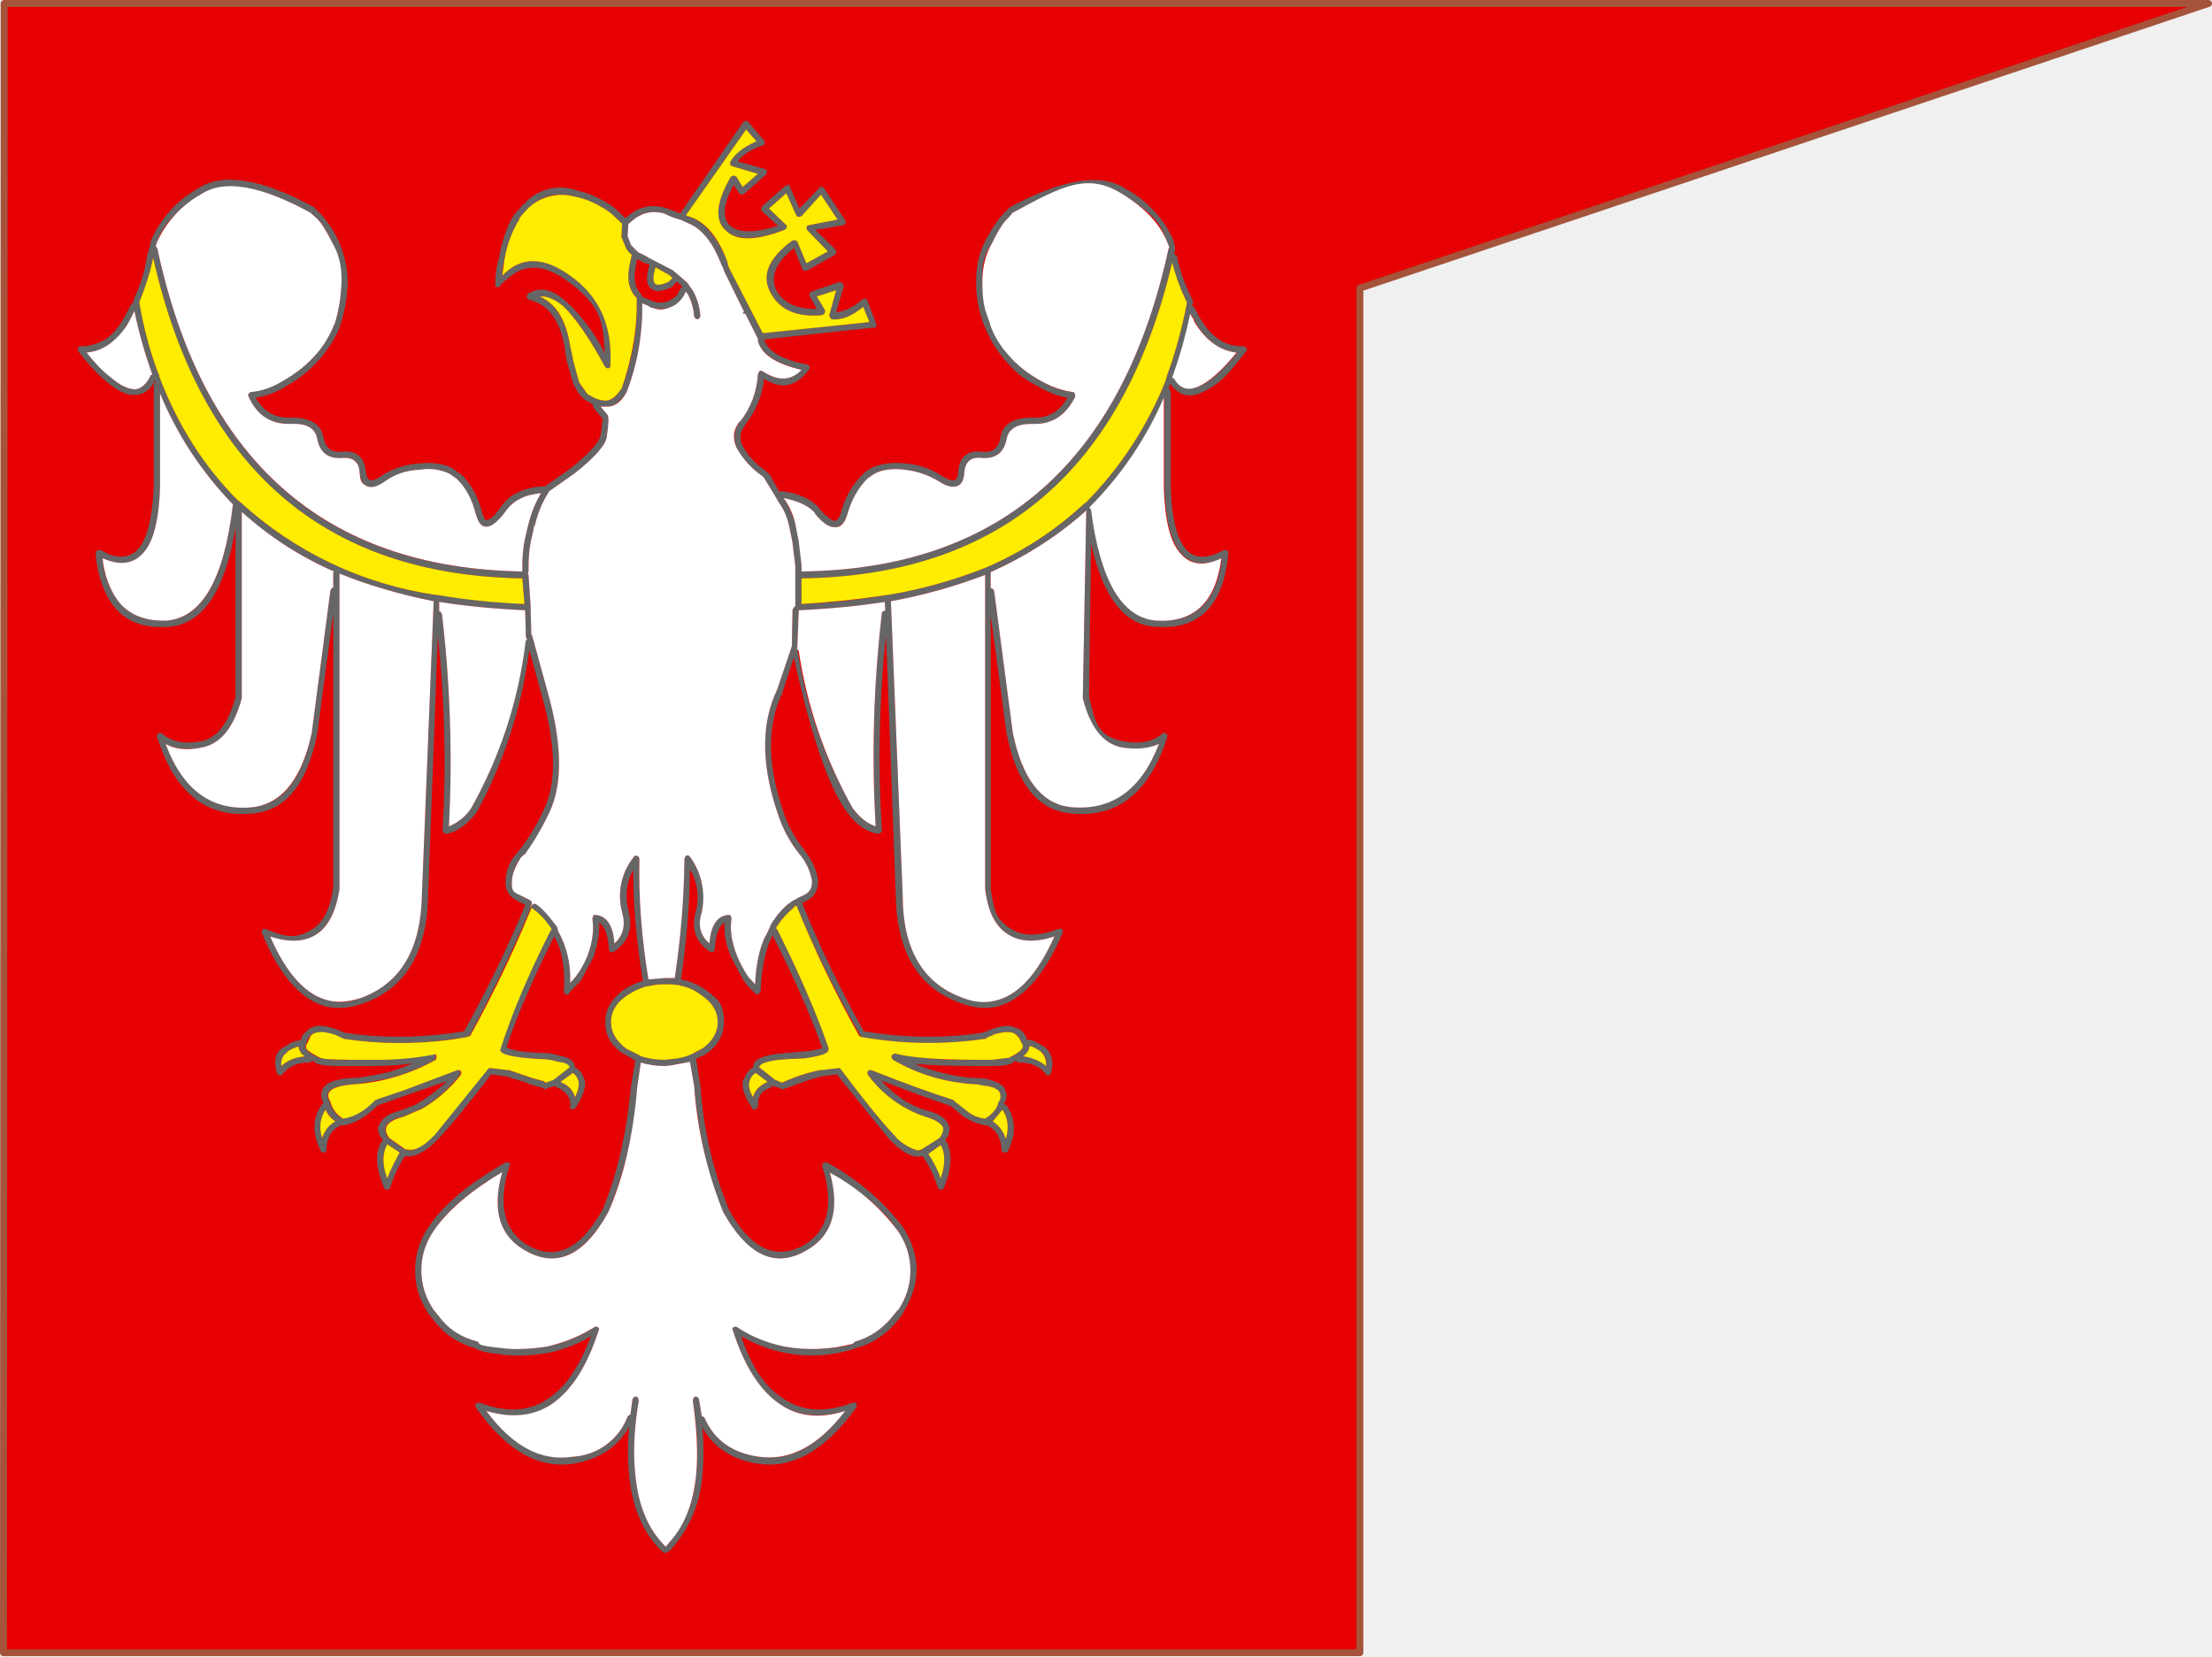
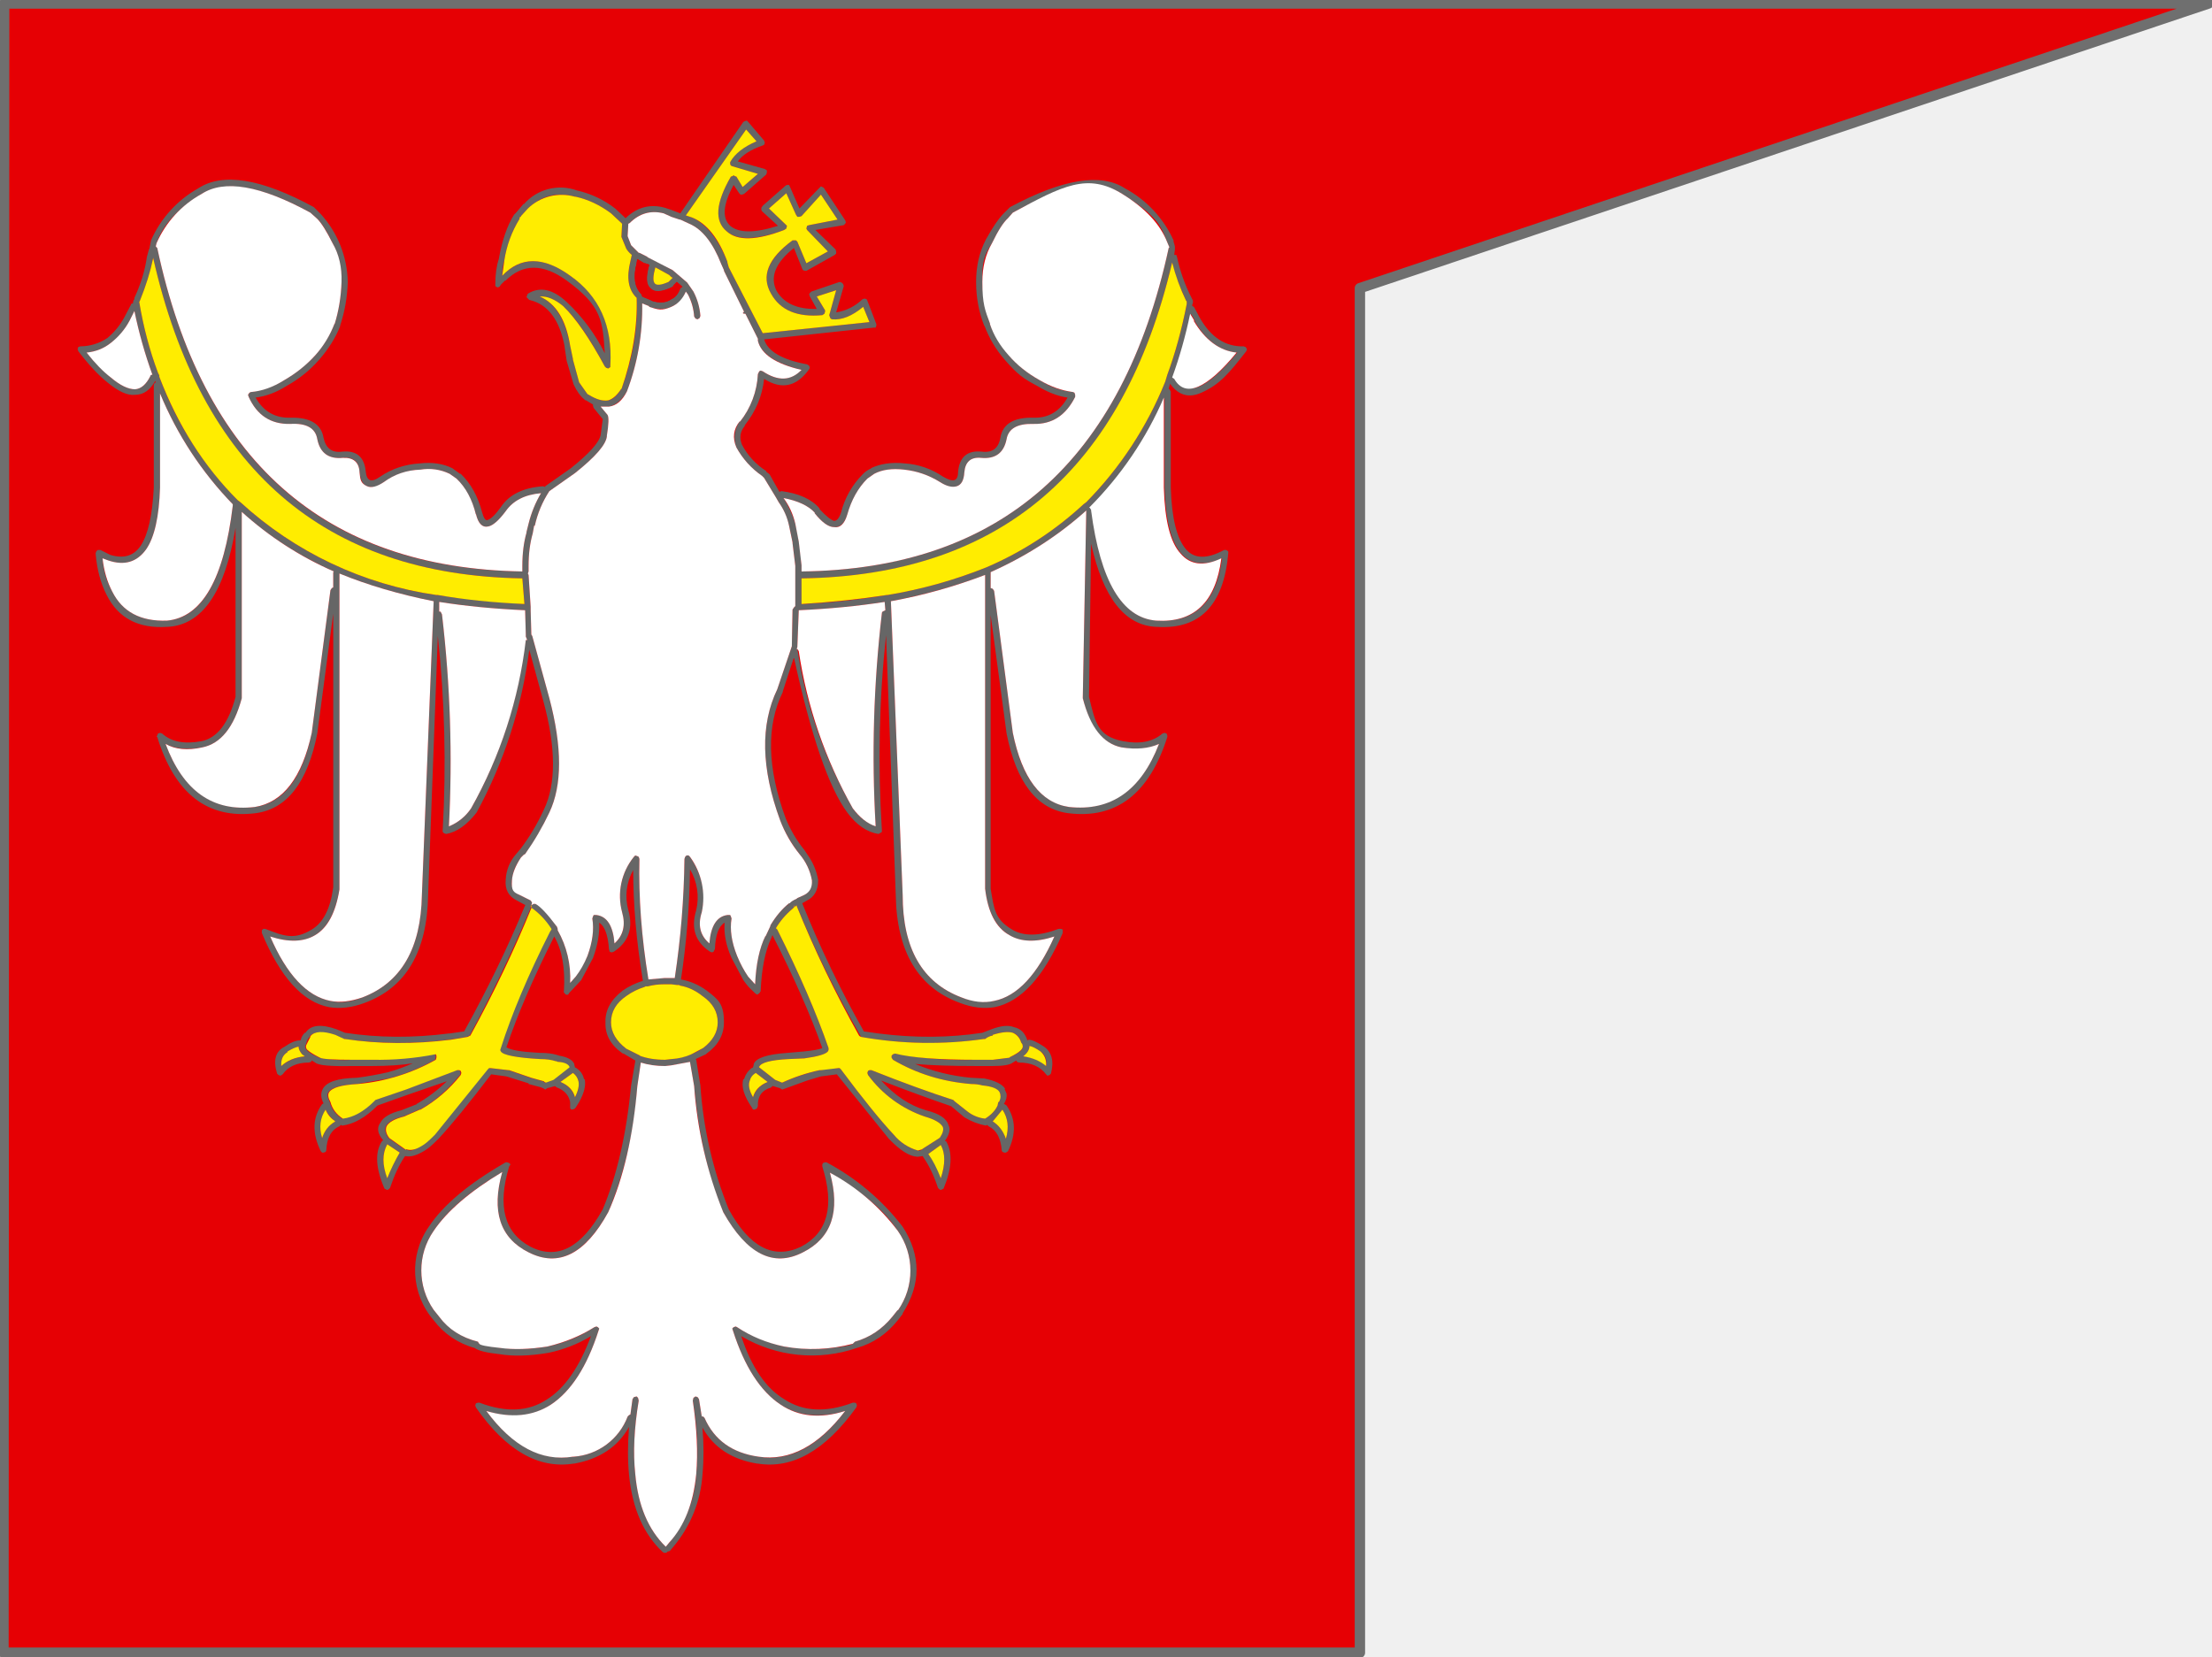
<svg xmlns="http://www.w3.org/2000/svg" viewBox="0 0 319.3 239.1">
  <path fill="#E60004" stroke="#A5543B" stroke-linecap="round" stroke-linejoin="round" d="M196.3 41.6v197H.5L.6.5h318.2z" />
  <path fill="#666" d="M162.4 27.2q-5.2-3.4-16.6 2.7l-1 1q-1 1-2.5 3.7-1.4 2.7-1.4 6.1t1.2 6.4V47q1 2.7 2.9 4.9c1.9 2.2 2.8 2.8 4.7 3.8q2.3 1.4 4.4 1.7-1.7 3-4.9 2.9-4.3-.1-4.8 2.9-.4 2.3-2.7 2-3.1-.3-3.4 2.9 0 1-.5 1.2t-1.7-.5a11 11 0 0 0-5.5-1.9q-2.8-.3-4.9.7h.1q-.7.3-1.2.8a12 12 0 0 0-3.2 5.6q-.4 1.2-1 1.2-.7-.2-2.1-1.7v-.1q-1.7-2-5.5-2.5l-.3.1-1.4-2.5-.1-.1-.4-.3V68a10 10 0 0 1-3.5-3.8q-.6-1.5.4-2.7v-.1q2.4-3 2.8-6.7 3.8 2.4 6.5-1.4l.1-.2-.1-.3-.3-.2q-5.4-1-6.2-3.6l15.8-1.7h.3l.1-.3v-.2l-1.3-3.4-.1-.2-.3-.1-.3.1a7 7 0 0 1-3.8 1.9l1.1-3.8-.1-.3-.2-.2-.3-.1-4.1 1.4-.2.2-.1.2.1.3 1 1.8q-4.2.1-5.8-2.6-1.5-3 2.5-6.2l1.2 3 .1.2.3.1h.2l4.1-2.3.2-.2v-.3l-.1-.3-2.9-2.8 4.1-.7.2-.2.1-.2-.1-.3-3.1-4.7-.2-.1-.2-.1-.2.2-2.9 3-1.4-3.2-.1-.2h-.3l-.2.1-3.3 2.9-.2.3v.3l.1.2 2.3 2.1q-5 1.6-6.9 0-1.8-1.7.5-5.9l.8 1.2.2.2h.2l.3-.1 3.2-2.8.1-.3v-.3l-.3-.2-3.9-1.1q1-1.4 3.6-2.3l.2-.1.1-.3-.1-.3-2.3-2.7-.2-.2-.3.1-.2.1-9.1 13.2-1.3-.5-.9-.3q-3.2-.9-5.7 1.5l-1.5-1.4a14 14 0 0 0-5.5-2.6 7 7 0 0 0-7.7 2v-.1l-1.1 1.3-.3.3q-1.5 2.4-2.2 6.4-.5 1.5-.5 3.6v.3l.3.2.3-.1.2-.3.2-.2.4-.4h.1q3.7-3.7 8.8 0c5.1 3.7 5.2 5.9 5.5 10.5a26 26 0 0 0-5.5-7.4q-3-2.8-5.6-1.2l-.1.2-.1.3.2.2.2.2q4 .9 5.1 6.7v.1l.3 2 1 3.4q.7 1.5 1.6 2.2l.1.1h.1l1 .6v.2l.1.3 1.3 1.6v.1l-.3 2.2q-.3 1.6-4.3 4.8l-3.7 2.6v.1l-.3-.1q-4.3.3-6.1 3-1.2 1.7-2 1.9-.4 0-.7-1.1-.9-3.5-3.1-5.6h-.1l-1.1-.8q-2-1-4.7-.7-3.2.2-5.7 1.9-1 .7-1.5.5t-.6-1.2q-.3-3.2-3.4-2.9-2.2.3-2.7-2-.5-3-4.8-2.9-3.3.1-5-2.9 2.3-.3 4.5-1.7 2.7-1.5 4.7-3.8t3-4.8V47l-.8-.2v-.1q-1 2.5-2.8 4.6a20 20 0 0 1-4.5 3.6q-2.4 1.4-4.8 1.7l-.2.1-.2.3.1.3q1.8 4 6 3.9 3.5-.2 3.9 2.2.6 3 3.7 2.7 2.3-.2 2.4 2.1.2 1.7 1.1 2c.9.3 1.4.1 2.4-.6a10 10 0 0 1 5.3-1.8q2.4-.3 4.2.6l1 .7q2 2 2.8 5.2v-.1q.5 2.1 1.8 1.8 1-.2 2.5-2.2 1.6-2.3 5.1-2.6-1.2 2-1.8 4.4l-.3 1.2v.1q-.6 2.1-.6 4.8v.8q-42.9-.6-52.7-46.7l-.2-.2v-.1l.1-.4q1.4-4 6.5-7.1t15.7 2.7l1 .9q.9.8 2.2 3.5 1.3 2.4 1.3 5.6-.1 3.2-1 6.1l.8.2q1-3 1.1-6.3a15 15 0 0 0-3.9-9.8l-1-1q-11.4-6.2-16.7-2.7a16 16 0 0 0-6.8 7.5l-.2 1v.1l-.1.2-.3 1.1q-.4 2.9-1.8 5.9v.2l.7.4.1-.2q1.3-3.2 1.9-6.1v-.1q10.2 45.6 53.3 46.3l.3 3.7q-6.8-.4-12.5-1.3H63a53 53 0 0 1-28.3-13.4l-.4-.3A50 50 0 0 1 23 54.4v-.2l-.2-.4-.8.3q-.3 0-.3.2-.9 1.8-2.2 1.9-1.5 0-3.5-1.7-1.7-1.4-3.5-3.6 2-.2 3.5-1.4 1.5-1 2.7-3.2l.7-1.4q1 4.8 2.6 9.2l.8-.3a55 55 0 0 1-2.7-10.2l-.7-.4-.1.1-.1.3v.2q-.3 0-.3.2l-1 1.9a10 10 0 0 1-2.4 2.9 7 7 0 0 1-3.9 1.2l-.3.1-.1.3.1.3q2.3 3 4.2 4.5 2.4 2 4 1.8 1.8 0 2.9-2l.1.2-.2.1-.1.3v14.8q-.3 6-1.9 8.4-1.5 2.2-4.4 1.3l-.3.8q3.5 1.2 5.5-1.6 1.8-2.6 2-8.9V56.8a51 51 0 0 0 10.5 16v.2q-1.9 16-9.5 16.6-5.7.2-7.9-4.2-1.2-2.1-1.4-4.8l.8.3.3-.8-1.4-.7h-.4l-.2.2-.1.3q.3 3.5 1.6 6 2.5 5 8.7 4.6h.1q7.5-.4 9.8-14.3v24.4q-1.5 5.7-4.9 6.4-3.7.7-5.7-1.1l-.3-.1-.3.1-.1.3q-.2.1 0 .2 3.8 12.3 14.2 11 6.8-.9 8.9-11.5l-.8-.1q-2 9.8-8.2 10.7-9.1 1-12.9-9.1 2.1 1.1 5.3.5 4-.8 5.7-7.1V73.9q5.7 5.2 13.3 8.6l-.1.1v2.2l-.2.1-.2.3-2.7 20.6.8.1 2.3-17.3v39.5q-.6 4.6-3.1 6.1c-2.5 1.5-3.9 1-6.7-.1H38l-.2.2v.4q4 9.6 9.7 10.7 2.4.4 5.1-.6l-.3-.8q-2.5 1-4.6.5-5.1-1-8.7-9.3 4 1.3 6.5-.2 2.7-1.7 3.5-6.6V82.8q6.1 2.5 13.6 4l-1.7 42.4q-.2 11.6-8.6 14.8l.3.8q9-3.3 9.2-15.6l1.4-37.4q1.5 14 .7 28.1v.2l.2.2.3.1q2.3-.4 4.4-3.1a67 67 0 0 0 7.6-23.5l2 7.3q2.8 10.2.1 15.8a30 30 0 0 1-3.4 5.7l-.1.1-.5.6A6 6 0 0 0 73 127q-.2 2.1 1.6 3l1.3.7.7.1.1-.1.1-.4-.2-.3-1.6-.8q-1.3-.6-1.1-2.1c.2-1.5.5-2.1 1.3-3.3l.4-.4.2-.1q1.8-2.4 3.5-6 2.8-5.9 0-16.5l-2.5-9.1v.1l-.1-.2-.8.2v.1l.2.5h-.2l-.1.4a65 65 0 0 1-7.8 23.9 7 7 0 0 1-3.2 2.6q.8-15.3-1-30.6l-.2-.4h-.2v-1.4q5.8.9 12.4 1.2l.1 3.5v.2l.8-.2-.1-3.5v-.5l-.3-4.6-.1-.2.1-.3v-.8q0-2.6.6-4.7l.2-1.1h.1a15 15 0 0 1 2.1-5l3.7-2.6q4.4-3.5 4.6-5.3v-.1q.4-2.6.1-3l-1-1.2h1.2q1.5-.3 2.6-2.2a34 34 0 0 0 2.2-12.7l1 .4v.1q1.9.6 3.2 0c1.3-.6 1.6-1.1 2.1-2.2l-.5-.7-.3.2q-.4 1.2-1.3 1.6-1.2.8-2.9.2h.1l-1.2-.5-.2-.1-.1-.3q-1.5-1.5-.7-4.5v-.1l.1-.5 1 .6h.1l.6.2v.1q-.7 2.6.2 3.3.7 1 3-.1l.3-.2v-.1l.5-.5.8.7.5.7.3.4q.8 1.4.9 3.2l.2.3.3.1.3-.2.1-.3a9 9 0 0 0-1-3.5l-.9-1.3-2.1-1.8-.5.7.3.3.2.1-.1.1-.3.3-.1.1-.1.1q-1.5.6-2 .2-.4-.6.1-2.3l2 1.1.5-.7-.2-.1q-1.5-.9-3.5-1.8h.1l-1.2-.6h-.1l-.2-.2-.9-.9-.7.5q.3.5.8.9l-.2.9q-.9 3.6.9 5.3.3 6.3-2.2 13.2v-.1q-.9 1.5-1.9 1.7-1.2.2-2.8-.8l-.2-.1-1.2-1.7-.9-3.3v-.1l-.4-1.9q-1-5.6-4.4-7.1 1.6-.1 3.4 1.4 2.7 2.5 6 8.7l.2.2.3.1.3-.2v-.3q.5-8.6-5.8-12.9-5.7-4.2-9.8 0 0-1.2.3-2.2a16 16 0 0 1 2.2-6v-.1q0-.2.2-.2v-.1l1-1.1q3-2.8 6.8-1.7h.1q2.7.6 5.1 2.4l1.6 1.5-.1 1.9.7 1.7.7-.5-.5-1.3V34l.1-1.7.2-.1q2-2.1 4.9-1.4l1.1.5.9.3.3.1h.1l1.3.6.4-.9-.9-.3 8.7-12.4 1.5 1.7q-2.9 1.2-3.8 3v.3l.1.2.2.1 3.7 1.1-2.2 1.9-.9-1.5-.3-.1q-.1-.2-.2 0l-.3.1q-3.3 5.7-.6 7.9 2.3 2 8.3-.2l.3-.2.1-.4-.2-.2-2.4-2.3 2.5-2.2 1.4 3.1.2.3h.3l.3-.1 2.8-3.1 2.4 3.6-4.1.8-.3.1-.1.4.1.2 3 3.1-3.1 1.7-1.3-3.1-.2-.2h-.5q-5.3 4-3.1 7.7 2 3.6 7.4 3.1l.3-.2.1-.3v-.2l-1.2-2 2.8-.9-1 3.6.1.3.1.2.2.1q2.1.2 4.5-1.8l.9 2.2-15.4 1.6-4.9-9.5-.2-.7v-.1q-2-5-5.1-6.4l-.4.9q2.8 1.2 4.6 5.8l.4.9v.1l2.9 5.9q-.4.3.2.3l1.8 3.6v.3q.7 2.8 6.3 4.2-2.4 2.4-5.6.2l-.3-.1-.2.1-.2.4a12 12 0 0 1-2.6 6.9v-.1a4 4 0 0 0-.5 3.8 12 12 0 0 0 3.7 4.1l.3.3 1.7 2.8.4.7q1 1.4 1.5 3.4l.5 2.4v.1l.4 3.3v5.8l.5.6q6.6-.3 12.4-1.2l.1 1.2-.2.1q-.2 0-.3.3a176 176 0 0 0-.9 30.8 7 7 0 0 1-3.3-2.6 66 66 0 0 1-8-23h-.1l.1-.3v-.1l.2-5.2-.5-.6-.2.2-.2.3-.1 5.3-2.1 6.2q-3.7 7.7.4 18.9.9 2.4 2.8 4.9l.4.5a8 8 0 0 1 1.4 3.3q0 1.5-1.1 2.1l-1.1.5h.1q-1 .4-1.1.7h-.1l-.1.2v.1l.6.5.2-.2v-.2l.1-.1-.1.3.4-.3v.1a160 160 0 0 0 9.3 18.9l2.4.4q8 1 15.3-.1h.2q.5-.4 1.1-.5v-.1q1.8-.6 2.9-.3.9.3 1.2 1.4l.2.3v.1q.3.8-1.8 1.7l-.1.1-2.4.3h-2.4a53 53 0 0 1-11.7-.9l-.3.1-.2.2v.3l.2.3q5.1 3 11.3 3.5.9 0 1.6.2 2 .2 2.5 1l.1.3v.1l-.2 1h-.1l-.1.5q-.5 1.1-1.8 1.9a5 5 0 0 1-2.5-1l-1.9-1.5-.2-.2q-5-1.6-11.8-4.3h-.3l-.2.1-.1.3.1.3a17 17 0 0 0 8.2 6q2.1.6 2.6 1.5.2.6-.4 1.5l-.1.1-2.5 1.6h.1q-.4.3-.7.2a7 7 0 0 1-3.5-2.3q-2.9-3.1-7.6-9.4l-.2-.2h-.2q-1.3 0-2.5.3h-.2a29 29 0 0 0-5.4 1.8l-1-.4-2.3-1.8q-.1 0 0-.1.4-.9 4.2-1.1l2.3-.1q2.9-.4 3.4-1l.1-.2v-.3q-2.6-7.5-7.4-17.1l-.2-.2a11 11 0 0 1 2.4-2.8l-.6-.5-.1.1.2-.4q-1.5 1.2-2.7 3.2v.1l-.7 1.5v-.1q-1.3 2.6-1.5 7l-1-1.1q-.9-1.3-1.6-3-1.2-3-.8-5.4l-.1-.3-.1-.2h-.4q-2.3.3-2.6 4.1-2-1.6-1.1-4.5 1-4-1.7-8l-.2-.2h-.3l-.2.2-.1.3q-.1 8.6-1.4 17.2h-1.5l-2.3.2q-1.5-9.1-1.3-17.4l-.1-.3-.2-.1-.3-.1-.2.2a9 9 0 0 0-1.7 8q.8 2.9-1.1 4.5-.3-3.8-2.6-4.1h-.4l-.1.2-.1.3q.4 2.4-.7 5.4-.8 1.7-1.7 3l-.8.9a14 14 0 0 0-1.8-7.6v-.2l-.1-.3q-2-2.9-3.1-3.3H77l-.3.2v.4l.3.2q.8.4 2.5 2.8v.1l-.2.3q-4.7 9.3-7.1 16.8l-.1.3.1.2q.5.8 5.7 1.1 1.3 0 2.2.3h.1l.2.1h.1q1.3.1 1.6.7v.1l-2.3 1.8-1.1.4-.2-.1-.1-.1-1.8-.5-3.2-1.1h-.1l-2.6-.3h-.2l-.2.2-7.6 9.4q-1.4 1.3-2.4 1.9c-1 .6-1.3.4-1.8.2v.1l-2.4-1.7q-.7-1-.4-1.7.6-1 2.5-1.4l2.3-1h.1q3-1.6 5.8-5l.1-.3-.1-.3-.2-.1h-.3l-7.4 2.8-4.4 1.5-.2.2a9 9 0 0 1-4.5 2.5 4 4 0 0 1-1.8-2.4q-.5-1-.2-1.4.6-1 4.1-1.2l4.6-.8q3.5-.9 6.7-2.7l.1-.3v-.3l-.1-.2-.3-.1q-3 .8-8.8.9h-2.9a18 18 0 0 1-4.7-.3l-.2-.1q-1.2-.5-1.7-1.1-.2-.3-.1-.6l.1-.2q.1-.6.5-1v-.1q.9-1 3.6-.2l1.3.6h.1a56 56 0 0 0 17.7-.3l.2-.1.2-.1q5-9.3 8.8-18.4v-.3l-.7-.1h-.1q-3.7 9-8.8 18.2l-2.1.3h-.1q-7.8 1-15-.1l-1.2-.5q-3.4-1.2-4.5.5H44a2 2 0 0 0-.6 1.1h-.1q-.9 0-2.2.9l.4.7q1-.6 1.6-.7 0 .5.5 1.1l.4.3q-2 .2-3.4 1.4-.1-1.4.9-2v-.1l-.4-.7q-2 1-1.1 3.9l.2.2.3.1.3-.2q1.2-1.7 3.8-1.7l.3-.1.1-.2.5.3q.6.6 5.3.5h2.9q3.5 0 5.9-.4-1.8.8-3.6 1.3-2.2.5-4.5.8h-.1q-4 .1-4.8 1.6-.5.9.1 2.1l-.2.1q-2.1 2.9-.2 6.8l.2.2h.2l.3-.1.1-.2q.1-2.7 1.9-3.5l-.6-.7q-1.4.8-1.9 2.4-.6-2.3.5-4.1.5 1 1.4 1.7l.6.7.2-.2.2.1q2.5-.3 5.1-2.9l4.2-1.5 5.8-2a21 21 0 0 1-4.4 3.3h.1l-2.3.9q-2.4.6-3 1.8-.8 1.1.4 2.5l-.2.2q-1.5 2.4.4 6.8l.2.1.2.1.2-.1.2-.2q.9-2.7 2.1-4.5l.1-.1-.8-.5q-1 1.6-1.8 3.7-1.1-3 0-4.9l1.8 1.2.8.5q.9.2 2.1-.4c1.2-.6 1.7-1.1 2.7-2.1q2.8-3 7.6-9.3l2.2.3 3.2 1v.1l1.9.5h-.1l.3.1.3.2.3-.2 1.1-.3.3.2q1.6.6 1.9 2.1v.9l.2.2.4-.1.2-.2.5-.8q1.1-2 .8-3.3h-.1q-.2-1-1.1-1.6l-.2-.1-.3.8q.6.4.8 1.2.2 1-.5 2.3-.5-1.5-2.1-2.2l1.8-1.3.3-.8-.1-.4v-.1q-.4-.9-2.2-1.2l-.3-.1q-1-.3-2.4-.3h-.1q-3.9-.2-4.8-.8 2.4-7.1 6.9-16 1.7 2.9 1.4 7.9-.1.1.1.3l.2.2h.3l.2-.3.2-.2 1.5-1.6 1.7-3.2q1-2.7.9-5.1 1.2.8 1.4 3.8l.1.4.3.1.3-.1q3.2-2.1 2.1-6-.8-3 .7-5.8 0 7.5 1.4 16-1.6.5-2.9 1.4-2.6 2-2.5 4.6-.1 2.7 2.5 4.5h.1l.4-.7q-2.2-1.7-2.2-3.8 0-2.3 2.2-3.8a9 9 0 0 1 2.6-1.3l.2-.1h.3q1-.3 2.4-.3h1l.8.1h.3l.2.1q1.7.3 3.2 1.5 2.2 1.5 2.2 3.8 0 2.1-2.1 3.7a10 10 0 0 1-4.6 1.6l-.9.1q-2 0-3.7-.6h.1l-2-1-.4.7 1.7 1v.1l-.6 3.5q-1 10.5-4.1 17.9-4.6 8.3-10.4 5.4-5.7-3-3.1-11.6l.2-.3-.2-.2-.3-.1H73q-8 4.6-11.1 9.3a11 11 0 0 0 .7 13.5 11 11 0 0 0 5.9 4q.8.6 3.6.9 3 .5 7.1-.2 3.3-.7 6.1-2.4-2.5 6.7-6.3 9.1-4 2.7-9.8.5H69l-.3.1-.1.3.1.3q6.5 9.3 14.1 8.1h.1q5.5-1 7.9-5.3-.3 3.8 0 6.9.7 7.3 4.9 11.2l.3.1.3-.1v-.1l-.2-.7q-3.8-3.7-4.4-10.5-.5-4.6.5-10.6l-.1-.4-.2-.2-.4.1-.2.3-.3 2.2-.2.1-.2.2a9 9 0 0 1-7.8 5.8h-.1q-6.8 1-12.5-6.6 5.4 1.7 9.3-.9 4.4-2.9 6.9-10.7l.1-.3-.2-.2-.2-.1-.3.1q-3 2-6.8 2.8a23 23 0 0 1-9.8-.4l-.1-.1-.1-.2a10 10 0 0 1-5.6-3.6l-.8-1a10 10 0 0 1 0-11.4q2.8-4.3 9.9-8.5-2.4 8.5 3.8 11.6 6.4 3.3 11.5-5.8a57 57 0 0 0 4.2-18.2l.5-3.4q1.6.5 3.5.5l.9-.1 2.7-.5.6 3.5q1 10.8 4.2 18.2 5 9.1 11.5 5.8 6.2-3.1 3.9-11.5 7 4.1 9.8 8.4a10 10 0 0 1 0 11.5v-.1l-.8 1q-2.2 2.7-5.4 3.6l-.3.3q-.3.3-3 .6-3 .4-6.9-.2-3.8-.9-6.8-2.8l-.2-.1-.3.1-.2.2.1.3q2.5 7.8 6.9 10.7 3.9 2.5 9.3.9-5.8 7.7-12.5 6.6-5.7-.8-7.8-5.6l-.2-.2h-.2l-.4-2.5-.2-.3-.3-.1-.3.2-.1.4q1 6 .5 10.6a17 17 0 0 1-4.4 10.5l.2.7h.1l.3-.1.5-.6a18 18 0 0 0 4.2-10.4q.3-3.2 0-6.8 2.4 4.3 7.9 5.2h.1q7.5 1.2 14.2-8.1l.1-.3-.1-.3-.2-.1h-.3q-5.8 2.2-9.9-.5-4-2.4-6.2-9.1a20 20 0 0 0 16.7 1.7q3.5-1 5.9-4l.7-.9v-.1q4-6.3 0-12.5a34 34 0 0 0-11-9.3h-.2l-.3.1-.1.2v.3q2.7 8.6-3.1 11.6-5.9 2.8-10.4-5.4a58 58 0 0 1-4.1-17.9l-.6-3.7-.1-.1 1.5-.7.1-.1q2.5-1.8 2.5-4.5c0-2.7-.8-3.3-2.5-4.6a9 9 0 0 0-3.7-1.6q1.2-8 1.3-15.9a8 8 0 0 1 .9 5.9q-1.2 3.9 2 6l.3.1.2-.1.2-.4q.1-3 1.4-3.8-.2 2.4 1 5.1l1.7 3.2q.7 1 1.4 1.6l.3.3.3.2.3-.2.2-.3q.2-4.8 1.5-7.6l.2-.5q4.6 9 7.2 16.3-.6.3-2.7.5l-2.3.2q-4.4.3-4.9 1.6v.1l-.1.4-.2.1q-.8.6-1.1 1.6l.8.3q.2-.7.9-1.2l1.7 1.3q-1.6.7-2.1 2.2-.8-1.4-.5-2.3l-.8-.3h-.1q-.5 1.6 1.3 4.2 0 .2.3.2l.2-.1q.2 0 .2-.2l.1-.2q-.1-2.1 1.9-2.7l.2-.2h.1l1 .3.3.2.3-.1 3.3-1.2 2-.6 2.3-.3 7.5 9.3q2.4 2.5 4.1 2.6h.1l.7-.1.1.2.7-.5 1.8-1.3q1 1.9 0 4.8-.7-2.1-1.8-3.5l-.7.5q1.2 1.7 2.1 4.4l.2.2.2.1.2-.1.2-.1q1.8-4.3.4-6.8l-.2-.1q1-1.4.5-2.3-.4-1.4-3.2-2.1-3.5-1-6.5-4.3 5.7 2.2 10.1 3.7l1.9 1.6q1.5.9 3.1 1.2l.2-.1.2.2q1.7.8 1.9 3.5l.1.2.3.1h.2l.3-.2q1.8-3.7-.2-6.6l-.3-.2h-.1l-.2.8q1.2 1.8.5 4.2-.6-1.7-1.9-2.5l1.4-1.7.2-.8q.5-.8.4-1.5l-.3-.7h.1q-.6-1-3-1.5l-1.8-.1h-.1q-4.3-.4-8.1-2 3.3.3 8.8.3h2.4q2.3 0 2.9-.5l.5-.3.1.2.3.1q2.6 0 3.9 1.7l.2.2.3-.1.2-.2q.7-2.7-1-3.9-1.5-1-2.2-1l.1.9q.6.1 1.6.8t.8 2.1q-1.3-1.2-3.3-1.4.9-.7.9-1.5l-.1-.9-.2.1q-.5-1.6-1.9-1.9-1.2-.5-3.3.3l-1.3.5q-7.2 1.1-15 .1l-2.1-.3a156 156 0 0 1-8.9-18.5l.7-.4q1.6-.8 1.6-2.9v-.1a9 9 0 0 0-1.6-3.7l-.4-.6a18 18 0 0 1-2.7-4.6q-4-10.9-.4-18.2v-.1l1.6-4.9q3.7 17 7.7 22.4 2 2.7 4.5 3.1l.2-.1.3-.2v-.2q-.9-14.3.6-28.2l1.4 37.5q.2 12.3 9.3 15.6l.2-.8q-8.5-3.2-8.5-14.8l-1.7-42.4q7.3-1.4 13.6-3.8v45.3q.6 5 3.5 6.7 2.4 1.5 6.5.2-3.7 8.3-8.7 9.3-2.2.4-4.7-.5l-.2.8q2.6 1 5 .6 5.7-1.2 9.8-10.7v-.4q0-.2-.3-.2h-.3q-4.2 1.6-6.7.1c-2.5-1.5-2.6-2.9-3.1-5.9V88.8l2.3 17.1q2.1 10.6 8.9 11.5 10.4 1.3 14.3-11v-.2l-.1-.3-.3-.1-.3.1q-2.1 1.8-5.7 1.1c-3.6-.7-4-2.6-4.9-6.4l.3-22.1q2.6 11.7 9.4 12h.1q9.3.6 10.3-10.6v-.3l-.3-.2h-.3q-3.7 2-5.5-.1-2-2.3-2.2-8.9V56.5l-.2-.3-.1-.1.2-.7q1.8 2.5 4.5 1.3c2.7-1.2 4-2.8 6.5-6l.1-.3-.2-.3-.3-.1q-3.9.1-6.3-4.1l-.7.4h-.1q2.5 4.3 6.2 4.6-3.3 4-5.5 4.9t-3.5-1.1l-.3-.2q1.6-4.4 2.6-9.2l.6 1 .7-.4-.8-1.5-.2-.2h-.1V44l.1-.3v-.3l-.1-.2-.8.3v.4q-1.1 5.6-2.8 10.2l-.3 1a53 53 0 0 1-11.4 17.4l.5.7h.1q6.6-6.5 10.7-15.8v13q.2 7 2.4 9.5 2.1 2.4 5.9.7-1.2 9.5-9.4 9-7.5-.6-9.4-15.9v-.1l-.2-.3-.6.4-.5 27v.1q1.5 6.3 5.6 7.1 3.1.6 5.4-.5-3.9 10-13 9.1-6.2-1-8.1-10.7l-2.7-20.5-.2-.3-.3-.1v-2.3q7.8-3.5 13.8-8.9l.6-.4-.1-.1-.5-.7-.4.3a49 49 0 0 1-14 9.1 68 68 0 0 1-14.3 4h-.1q-5.8 1-12.3 1.3v-3.7q42.9-.5 53.5-45.6.4 2 2 5.5l.1.1.8-.3-.1-.2a24 24 0 0 1-2.1-5.9l-.1-.3h-.3l.1-.8v-.2l-.8-.1-.1.1q-10 46.2-53 46.7v-.9a35 35 0 0 0-.9-6q-.6-2-1.7-3.7 3.1.6 4.5 2.1v.1q1.6 2 2.8 2 1.3.1 1.9-1.8 1-3.3 2.9-5.2l1-.7q1.7-.9 4.3-.6 2.8.3 5.2 1.8 1.5 1 2.4.6 1-.3 1.1-2 .2-2.3 2.4-2.1 3.1.3 3.7-2.7.4-2.3 3.9-2.2 4 .1 6-3.9V57l-.1-.3-.2-.1q-2.4-.2-4.8-1.7a16 16 0 0 1-7.2-8.1v-.1q-1-2.9-1.1-6c-.1-3.1.4-4 1.4-5.6q1.3-2.7 2.3-3.6l.7-.8Q157 24.8 162 28c5 3.2 5.5 4.4 6.5 7l.3.7.8.1v-.2l-.1-.4-.1-.3v-.2a16 16 0 0 0-7-7.5" />
  <path fill="#fff" d="m168.7 35.8.1-.1-.3-.7q-1.5-3.9-6.5-7c-5-3.1-8.6-1.2-15.8 2.7l-.7.8q-1 .9-2.3 3.6-1.4 2.4-1.4 5.6c0 3.2.4 4.1 1.1 6v.1q.8 2.4 2.7 4.5 1.8 2.1 4.5 3.6 2.4 1.4 4.8 1.7l.2.1.1.3v.3q-2 4-6 3.9-3.5-.1-3.9 2.2-.6 3-3.7 2.7-2.2-.2-2.4 2.1-.1 1.7-1.1 2t-2.4-.6q-2.4-1.5-5.2-1.8-2.6-.3-4.3.6l-1 .7q-2 2-2.9 5.2-.6 2-1.9 1.8-1.2 0-2.8-2V74q-1.4-1.5-4.5-2.1 1.2 1.6 1.7 3.7l.5 2.6.4 3.4v.9q43-.5 53-46.7" />
  <path fill="#FFED00" d="m171.3 43.5-.1-.1a30 30 0 0 1-2-5.5q-10.6 45-53.5 45.6v3.7q6.5-.4 12.3-1.3h.1a68 68 0 0 0 14.3-4 49 49 0 0 0 14-9.1l.4-.3a53 53 0 0 0 11.4-17.4l.3-1q1.7-4.6 2.8-10.2z" />
  <path fill="#fff" d="m172.4 46.3-.6-1q-1 4.8-2.6 9.2l.3.2q1.2 2.1 3.5 1.1t5.5-4.9q-3.7-.4-6.2-4.6M168 70.4v-13a51 51 0 0 1-10.7 15.8h-.1l.1.1.2.3v.1q2 15.3 9.4 15.9 8.2.5 9.4-9-3.8 1.8-5.9-.7-2.2-2.4-2.4-9.5" />
  <path fill="#FFED00" d="M105.4 23.7v-.3q1-1.8 3.8-3l-1.5-1.7L99 31.1l.9.3q3.2 1.3 5.1 6.4v.1l.2.7 4.9 9.5 15.4-1.6-.9-2.2q-2.4 2-4.5 1.8l-.2-.1-.1-.2-.1-.3 1-3.6-2.8.9 1.2 2v.2l-.1.3-.3.2q-5.4.5-7.4-3.1-2.2-3.8 3.1-7.7h.5l.2.2 1.3 3.1 3.1-1.7-3-3.1-.1-.2.1-.4.3-.1 4.1-.8-2.4-3.6-2.8 3.1-.3.1h-.3l-.2-.3-1.4-3.1-2.5 2.2 2.4 2.3.2.2-.1.4-.3.2q-6 2.3-8.3.2-2.7-2.2.6-7.9l.3-.1q.1-.2.2 0l.3.1.9 1.5 2.2-1.9-3.7-1.1-.2-.1z" />
  <path fill="#fff" d="m99.5 32.3-1.3-.6h-.1l-.3-.1-.9-.3-1.1-.5q-2.8-.7-4.9 1.4l-.2.1-.1 1.7v.1l.5 1.3.9.9.2.2h.1l1.2.6h-.1l3.7 1.9 2.1 1.8.9 1.3a9 9 0 0 1 1 3.5l-.1.3-.3.2-.3-.1-.2-.3a8 8 0 0 0-.9-3.2l-.3-.4q-.7 1.6-2.1 2.2c-1.4.6-1.9.4-3.2 0v-.1l-1-.4a34 34 0 0 1-2.2 12.7q-1 2-2.6 2.2h-1.2l1 1.2q.3.5-.1 3v.1q-.2 1.8-4.6 5.3l-3.7 2.6a15 15 0 0 0-2.1 5h-.1l-.2 1.1q-.6 2.1-.6 4.7v.8l-.1.3.1.2.3 4.6v.5l.1 3.5.1.2v-.1l2.5 9.1q2.8 10.6 0 16.5a40 40 0 0 1-3.5 6l-.2.1-.4.4q-1.2 1.8-1.3 3.3c-.1 1.5.2 1.7 1.1 2.1l1.6.8.2.3-.1.4.3-.2h.3q1 .5 3.1 3.3l.1.3v.2a14 14 0 0 1 1.8 7.6l.8-.9q1-1.3 1.7-3 1.1-3 .7-5.4l.1-.3.1-.2h.4q2.3.3 2.6 4.1 1.9-1.7 1.1-4.5a9 9 0 0 1 1.7-8l.2-.2.3.1.2.1.1.3q-.2 8.3 1.3 17.4l2.3-.2h1.5q1.3-8.6 1.4-17.2l.1-.3.2-.2h.3l.2.2a10 10 0 0 1 1.7 8q-.9 2.8 1.1 4.5.3-3.8 2.6-4.1h.4l.1.2.1.3q-.4 2.4.8 5.4.7 1.7 1.6 3l1 1.1q.2-4.4 1.5-7v.1l.7-1.5v-.1q1.2-2 2.7-3.2h.1q.2-.3 1.1-.7h-.1l1.1-.5q1.2-.6 1.1-2.1a8 8 0 0 0-1.8-3.8 18 18 0 0 1-2.8-4.9q-4.1-11.2-.4-18.9l2.1-6.2.1-5.3.2-.3.2-.2v-5.8l-.4-3.3v-.1l-.5-2.4a9 9 0 0 0-1.5-3.4l-.4-.7-1.7-2.8-.3-.3a12 12 0 0 1-3.7-4.1q-.9-2.1.5-3.8v.1a12 12 0 0 0 2.6-6.9l.2-.4.2-.1.3.1q3.3 2.2 5.6-.2-5.6-1.3-6.3-4.2v-.3l-1.8-3.6q-.6 0-.2-.3l-2.9-5.9V39l-.4-.9q-1.8-4.6-4.6-5.8" />
  <path fill="#FFED00" d="M76.7 131.1v-.4l-.1.1zq-3.7 9.1-8.8 18.4l-.2.1-.2.1-2.4.4q-8 1-15.3-.1h-.1l-1.3-.6q-2.7-.9-3.6.2v.1l-.5 1-.1.2q-.1.3.1.6.5.5 1.7 1.1l.2.1q.5.3 4.7.3h2.9a43 43 0 0 0 9.1-.8l.1.2v.3l-.1.3a28 28 0 0 1-11.3 3.5q-3.5.2-4.1 1.2-.3.5.2 1.4.4 1.5 1.8 2.4 2.3-.3 4.5-2.5l.2-.2 4.4-1.5 7.4-2.8h.3l.2.1.1.3-.1.3a20 20 0 0 1-5.8 5h-.1l-2.3 1q-2 .5-2.5 1.4-.3.8.4 1.7l2.4 1.7v-.1q.8.3 1.8-.2c1-.5 1.5-1 2.4-1.9l7.6-9.4.2-.2h.2l2.6.3h.1l3.2 1.1 1.8.5.1.1.2.1 1.1-.4 2.3-1.8v-.1q-.3-.6-1.6-.7h-.1l-.2-.1h-.1q-.9-.3-2.2-.3-5.2-.3-5.7-1.1l-.1-.2.1-.3q2.4-7.5 7.1-16.8l.2-.3v-.1a11 11 0 0 0-2.8-3M97 40.2l.1-.1-.2-.1-.3-.3-2-1.1q-.5 1.8-.1 2.3t2-.2l.1-.1.1-.1z" />
  <path fill="#E60004" d="m97.7 40.7-.5.5v.1l-.3.2q-2.2 1-3 .1-1-.7-.2-3.3v-.1l-.6-.2H93l-1-.6-.1.5v.1q-.8 3 .7 4.5l.1.3.2.1 1.2.5H94q1.8.6 2.9-.2.9-.4 1.3-1.6l.3-.2z" />
  <path fill="#fff" d="M143 82.8v2.1l.3.1.2.3 2.7 20.5q2 9.8 8.1 10.7 9.1 1 13-9.1-2.2 1-5.4.5-4-.8-5.6-7.1v-.1l.5-27q-6 5.4-13.8 8.9zm-15.7 5.7q0-.2.3-.3l.2-.1-.1-1.2q-5.8.9-12.4 1.2l-.2 5.2v.1l-.1.3h.1l.2.3a66 66 0 0 0 7.8 22.7q1.5 2 3.3 2.6-.9-15.4.9-30.8" />
  <path fill="#fff" d="M142.2 83a77 77 0 0 1-13.6 3.8l1.7 42.4q0 11.6 8.5 14.8 2.5 1 4.7.5 5-1 8.7-9.3-4 1.3-6.5-.2-2.9-1.6-3.5-6.7z" />
  <path fill="#FFED00" d="M98 142.2h-.3l-.8-.1h-1q-1.3 0-2.4.3h-.3l-.2.1a9 9 0 0 0-2.6 1.3q-2.2 1.5-2.2 3.8 0 2.1 2.2 3.8l2 1h-.1q1.6.6 3.7.6l.9-.1q1.6-.1 2.9-.7l1.7-.9q2.1-1.6 2.1-3.7 0-2.3-2.2-3.8-1.5-1.2-3.2-1.5z" />
  <path fill="#fff" d="m113.8 130.6-.1.2z" />
  <path fill="#FFED00" d="m115 130.7-.4.3.1-.3-.1.1v.2l-.2.2a11 11 0 0 0-2.4 2.8l.2.2q4.8 9.6 7.4 17.1v.3l-.1.2q-.5.6-3.4 1l-2.3.1q-3.8.2-4.2 1.1-.1 0 0 .1l2.3 1.8 1 .4a26 26 0 0 1 5.4-1.8h.2l2.5-.3h.2l.2.2q4.7 6.3 7.6 9.4a7 7 0 0 0 3.5 2.3l.7-.2h-.1l2.5-1.6.1-.1q.6-.9.4-1.5-.5-.9-2.6-1.5a17 17 0 0 1-8.2-6l-.1-.3.1-.3.2-.1h.3q6.8 2.7 11.8 4.3l.2.2 1.9 1.5a5 5 0 0 0 2.5 1q1.3-.8 1.8-1.9l.1-.5h.1q.3-.6.2-1v-.1l-.1-.3q-.4-.8-2.5-1-.7-.2-1.6-.2-6.2-.5-11.3-3.5l-.2-.3v-.3l.2-.2.3-.1q3.5.9 11.7.9h2.4l2.4-.3.1-.1q2.1-1 1.8-1.7v-.1l-.2-.3q-.3-1-1.2-1.4-1-.3-2.9.3v.1q-.6.1-1.1.5h-.2a56 56 0 0 1-17.7-.3l-.2-.1-.1-.1q-5.2-9.3-9-18.7zM76.2 30.1l-1 1.1v.1q-.2 0-.2.2v.1a16 16 0 0 0-2.2 6l-.3 2.2q4-4.2 9.8 0 6.3 4.4 5.8 12.9v.3l-.3.2-.3-.1-.2-.2q-3.3-6.1-6-8.7-1.8-1.5-3.4-1.4 3.5 1.5 4.4 7.1l.4 1.9v.1l.9 3.3 1.2 1.7.2.1q1.6 1 2.8.8 1-.3 1.9-1.7v.1q2.4-6.9 2.2-13.2-1.8-1.7-.9-5.3l.2-.9q-.5-.4-.8-.9l-.7-1.7.1-1.9-1.6-1.5q-2.4-1.8-5.1-2.4H83a7 7 0 0 0-6.8 1.7" />
  <path fill="#fff" d="M48 35.1q-1.3-2.6-2.2-3.5l-1-.9Q34 24.8 29.1 28a15 15 0 0 0-6.5 7.1l-.1.4v.1l.2.2q9.8 46 52.7 46.7v-.8q0-2.7.6-4.8v-.1l.3-1.2q.6-2.4 1.8-4.4-3.5.3-5.1 2.6-1.5 2-2.5 2.2-1.3.3-1.8-1.8v.1q-.8-3.3-2.8-5.2l-1-.7a7 7 0 0 0-4.2-.6q-3 .1-5.3 1.8-1.5 1-2.4.6c-.9-.4-1-.9-1.1-2q-.1-2.2-2.4-2.1-3.1.3-3.7-2.7-.4-2.4-3.9-2.2-4.2.1-6-3.9l-.1-.3.2-.3.2-.1q2.4-.2 4.8-1.7 2.6-1.5 4.5-3.6 1.8-2 2.8-4.6v.1q.9-2.9 1-6.1T48 35.1" />
  <path fill="#FFED00" d="M22.1 37.3q-.6 2.9-1.9 6.1l-.1.2q.9 5.4 2.7 10.2l.2.4v.2q4 10.5 11.3 17.8l.4.3A53 53 0 0 0 63 85.9h.2q5.7 1 12.5 1.3l-.3-3.7q-43-.7-53.3-46.3z" />
  <path fill="#fff" d="M18.7 46.3a10 10 0 0 1-2.7 3.2q-1.5 1.2-3.5 1.4 1.8 2.3 3.5 3.6 2 1.7 3.5 1.7 1.3-.1 2.2-1.9 0-.2.3-.2-1.6-4.4-2.6-9.2zm4.4 10.5v13.6q-.2 6.3-2 8.9-2 2.8-5.5 1.6l-.8-.3q.3 2.7 1.4 4.8 2.2 4.4 7.9 4.2 7.6-.7 9.5-16.6v-.2a51 51 0 0 1-10.5-16m11.8 17.1v26.9q-1.7 6.3-5.7 7.1-3.2.7-5.3-.5 3.8 10.2 12.9 9.1 6.1-1 8.2-10.7l2.7-20.6.2-.3.2-.1v-2.2l.1-.1a49 49 0 0 1-13.3-8.6m41.2 18.5-.2-.5v-.3l-.1-3.5q-6.7-.3-12.4-1.2v1.4h.2l.2.4q1.8 15.3 1 30.6a7 7 0 0 0 3.2-2.6 65 65 0 0 0 7.9-24.3z" />
  <path fill="#fff" d="M62.6 86.8q-7.5-1.5-13.6-4v45.6q-.8 5-3.5 6.6-2.5 1.5-6.5.2 3.6 8.3 8.7 9.3 2 .4 4.6-.5 8.4-3.2 8.6-14.8z" />
  <path fill="#FFED00" d="m82.7 154.9-1.8 1.3q1.7.7 2.1 2.2.7-1.4.5-2.3a2 2 0 0 0-.8-1.2" />
  <path fill="#fff" d="M96 153.9q-1.9 0-3.5-.5l-.5 3.4q-.9 10.8-4.2 18.2-5 9.1-11.5 5.8-6.2-3.1-3.8-11.6-7 4.2-9.9 8.5a10 10 0 0 0 0 11.4l.8 1q2 2.7 5.6 3.6l.1.2.1.1q.1.3 3 .6 2.9.4 6.8-.2 3.8-.9 6.8-2.8l.3-.1.2.1.2.2-.1.3q-2.5 7.8-6.9 10.7-3.9 2.5-9.3.9 5.7 7.7 12.5 6.6h.1a9 9 0 0 0 7.8-5.8l.2-.2.2-.1.3-2.2.2-.3.4-.1.2.2.1.4q-1 6-.5 10.6.6 6.8 4.4 10.5l.5-.6q3.3-3.6 3.9-9.9.4-4.6-.5-10.6l.1-.4.3-.2.3.1.2.3.4 2.5h.2l.2.2q2.1 4.8 7.8 5.6 6.7 1 12.5-6.6-5.4 1.7-9.3-.9-4.4-2.9-6.9-10.7l-.1-.3.2-.2.3-.1.2.1q3 2 6.8 2.8a23 23 0 0 0 9.9-.4l.3-.3q3.2-.9 5.4-3.6l.8-1v.1a10 10 0 0 0 0-11.5 30 30 0 0 0-9.8-8.4q2.3 8.4-3.9 11.5-6.4 3.3-11.5-5.8a60 60 0 0 1-4.2-18.2l-.6-3.5-2.7.5z" />
  <path fill="#FFED00" d="M41.5 151.9q-1 .6-.9 2 1.3-1.2 3.4-1.4l-.4-.3q-.5-.6-.5-1.1-.6.1-1.6.7zm5.5 8.3q-1.2 1.8-.5 4.1.5-1.6 1.9-2.4-1-.7-1.4-1.7m10.7 6.2-1.8-1.2q-1.1 2 0 4.9.8-2 1.8-3.7m93.3-12.5q.1-1.3-.8-2.1-1-.7-1.6-.8 0 .8-.9 1.5 2 .3 3.3 1.4m-15.2 11.4-1.8 1.3q1 1.4 1.8 3.5 1-3 0-4.8m8.9-5.1-1.4 1.7q1.3.8 1.9 2.5.7-2.4-.5-4.2m-35.6-5.3q-.7.4-.9 1.2-.3.9.5 2.3.4-1.5 2.1-2.2z" />
+   <path data-edge="" fill="none" stroke="#6f6f6f" stroke-width="1.5" stroke-linejoin="round" vector-effect="non-scaling-stroke" d="M196.3 41.6v197H.5L.6.5h318.2z" />
</svg>
